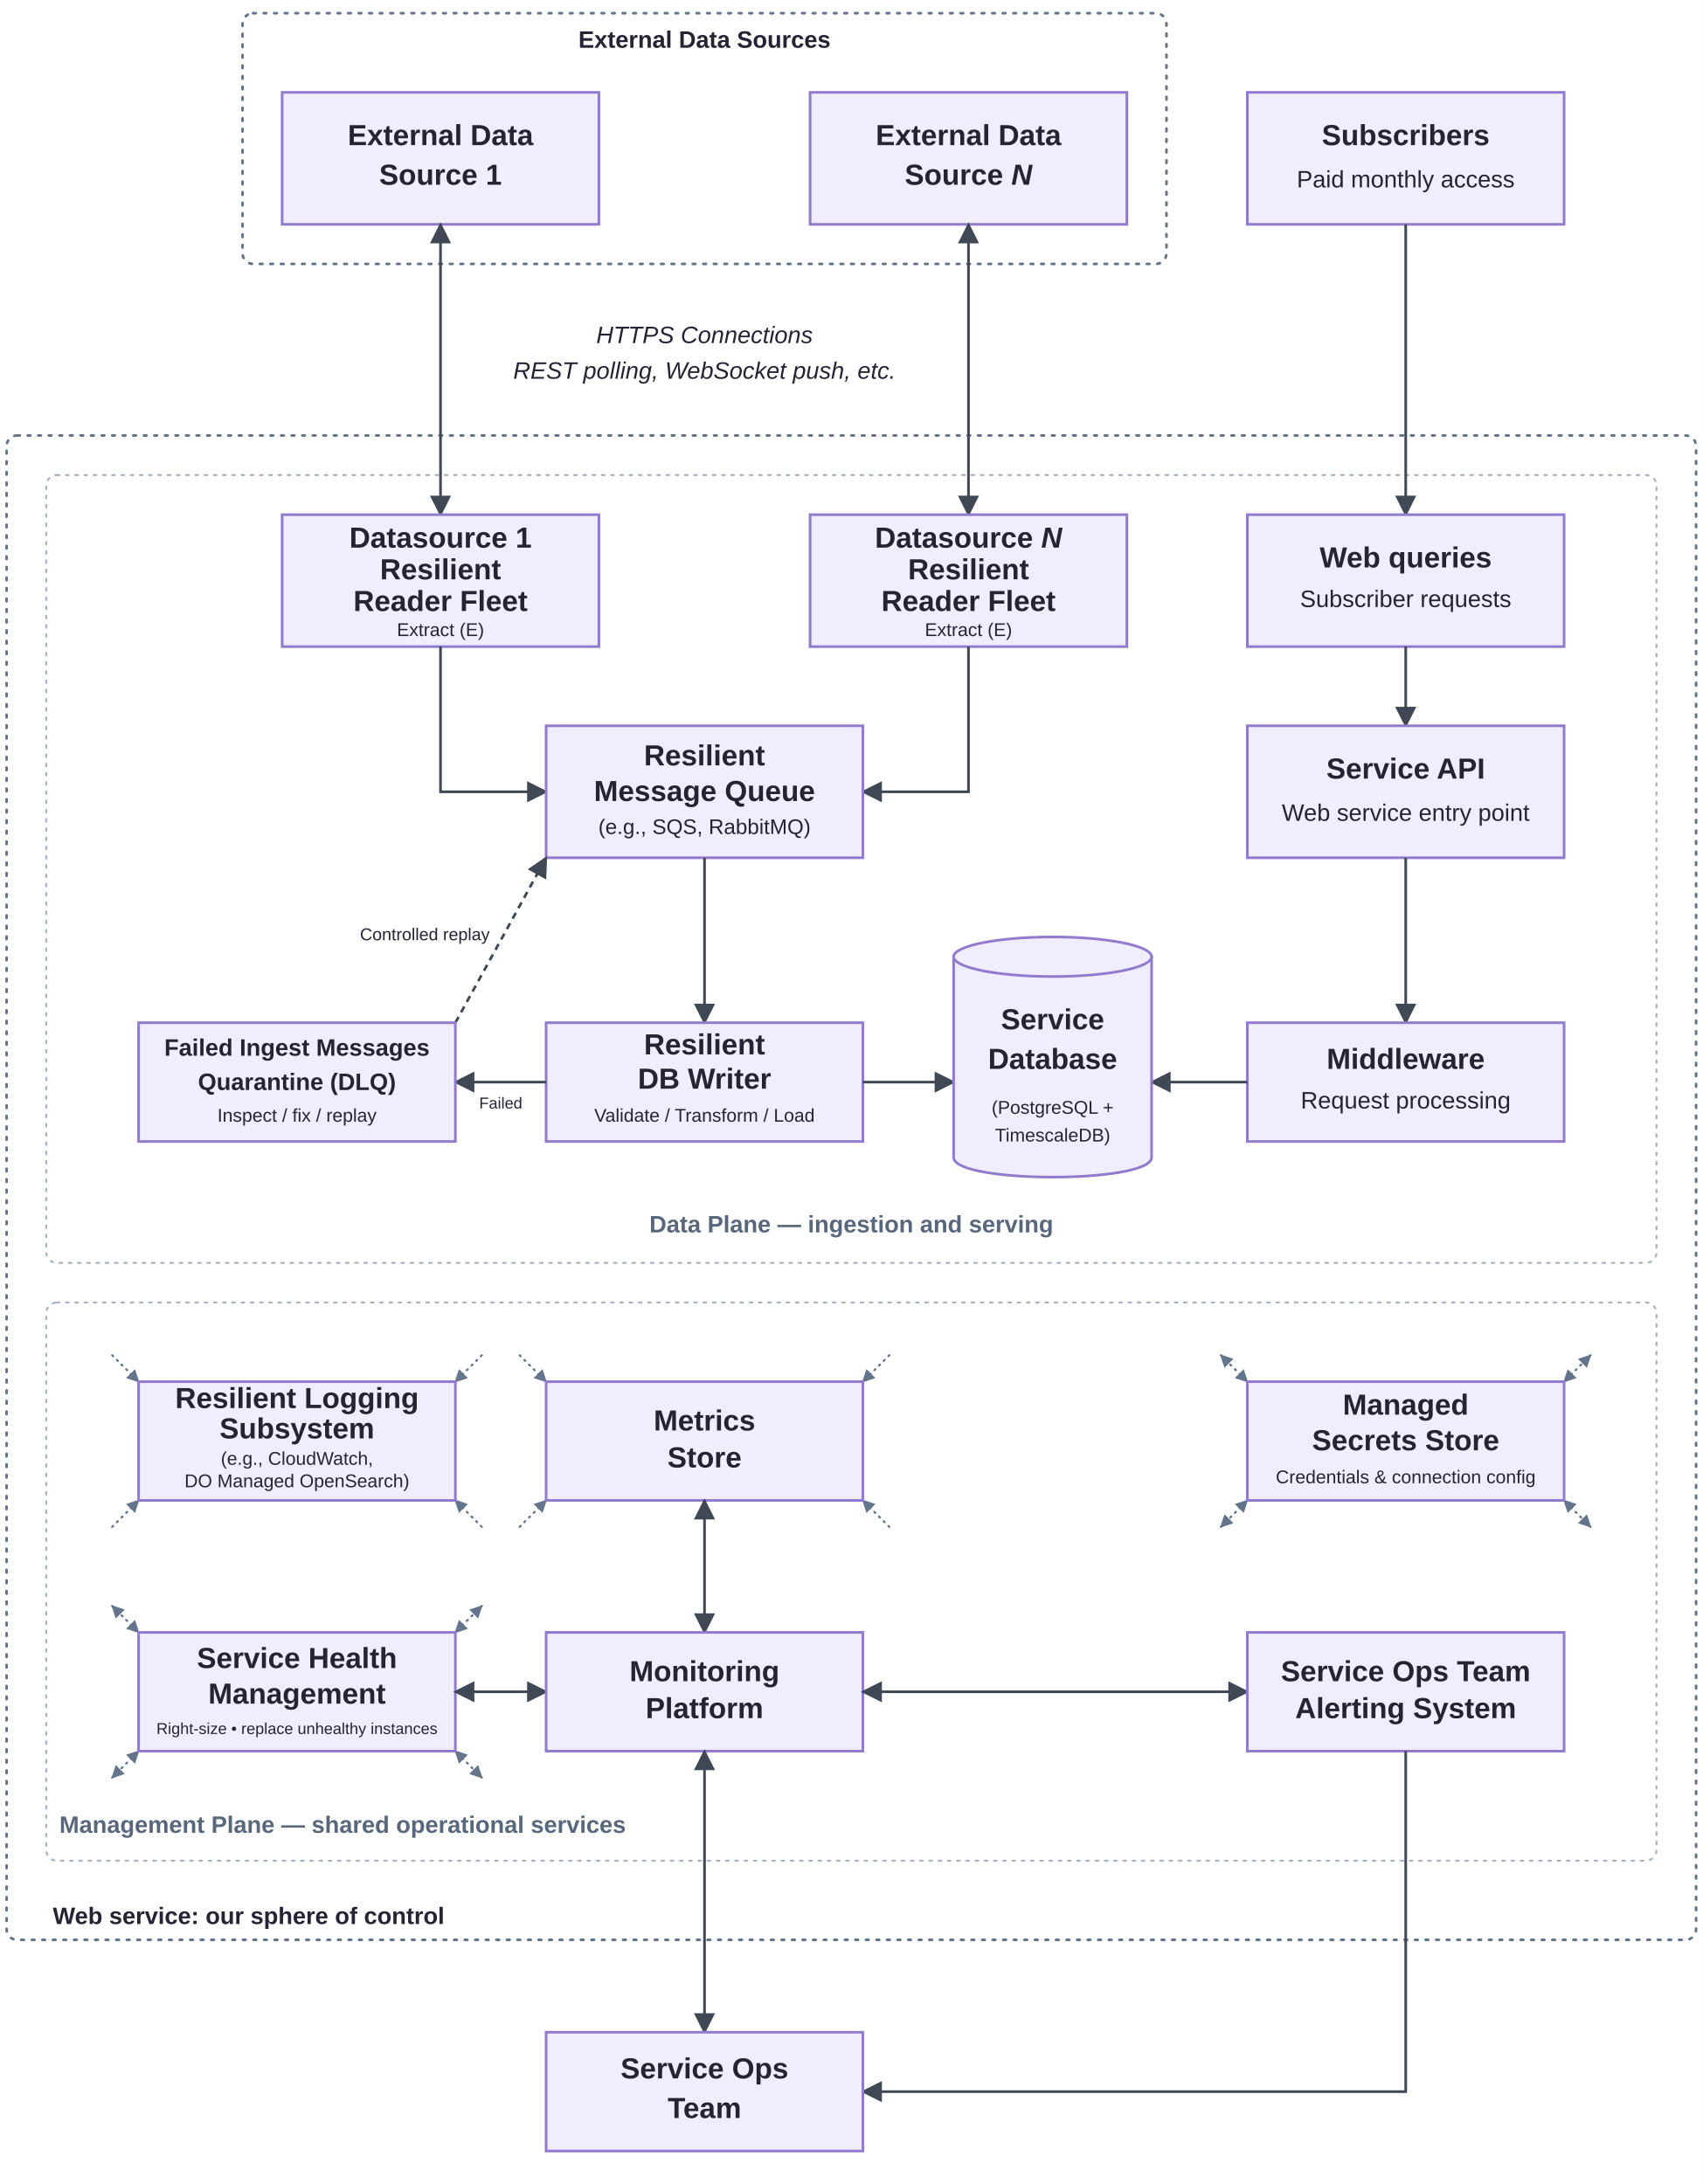
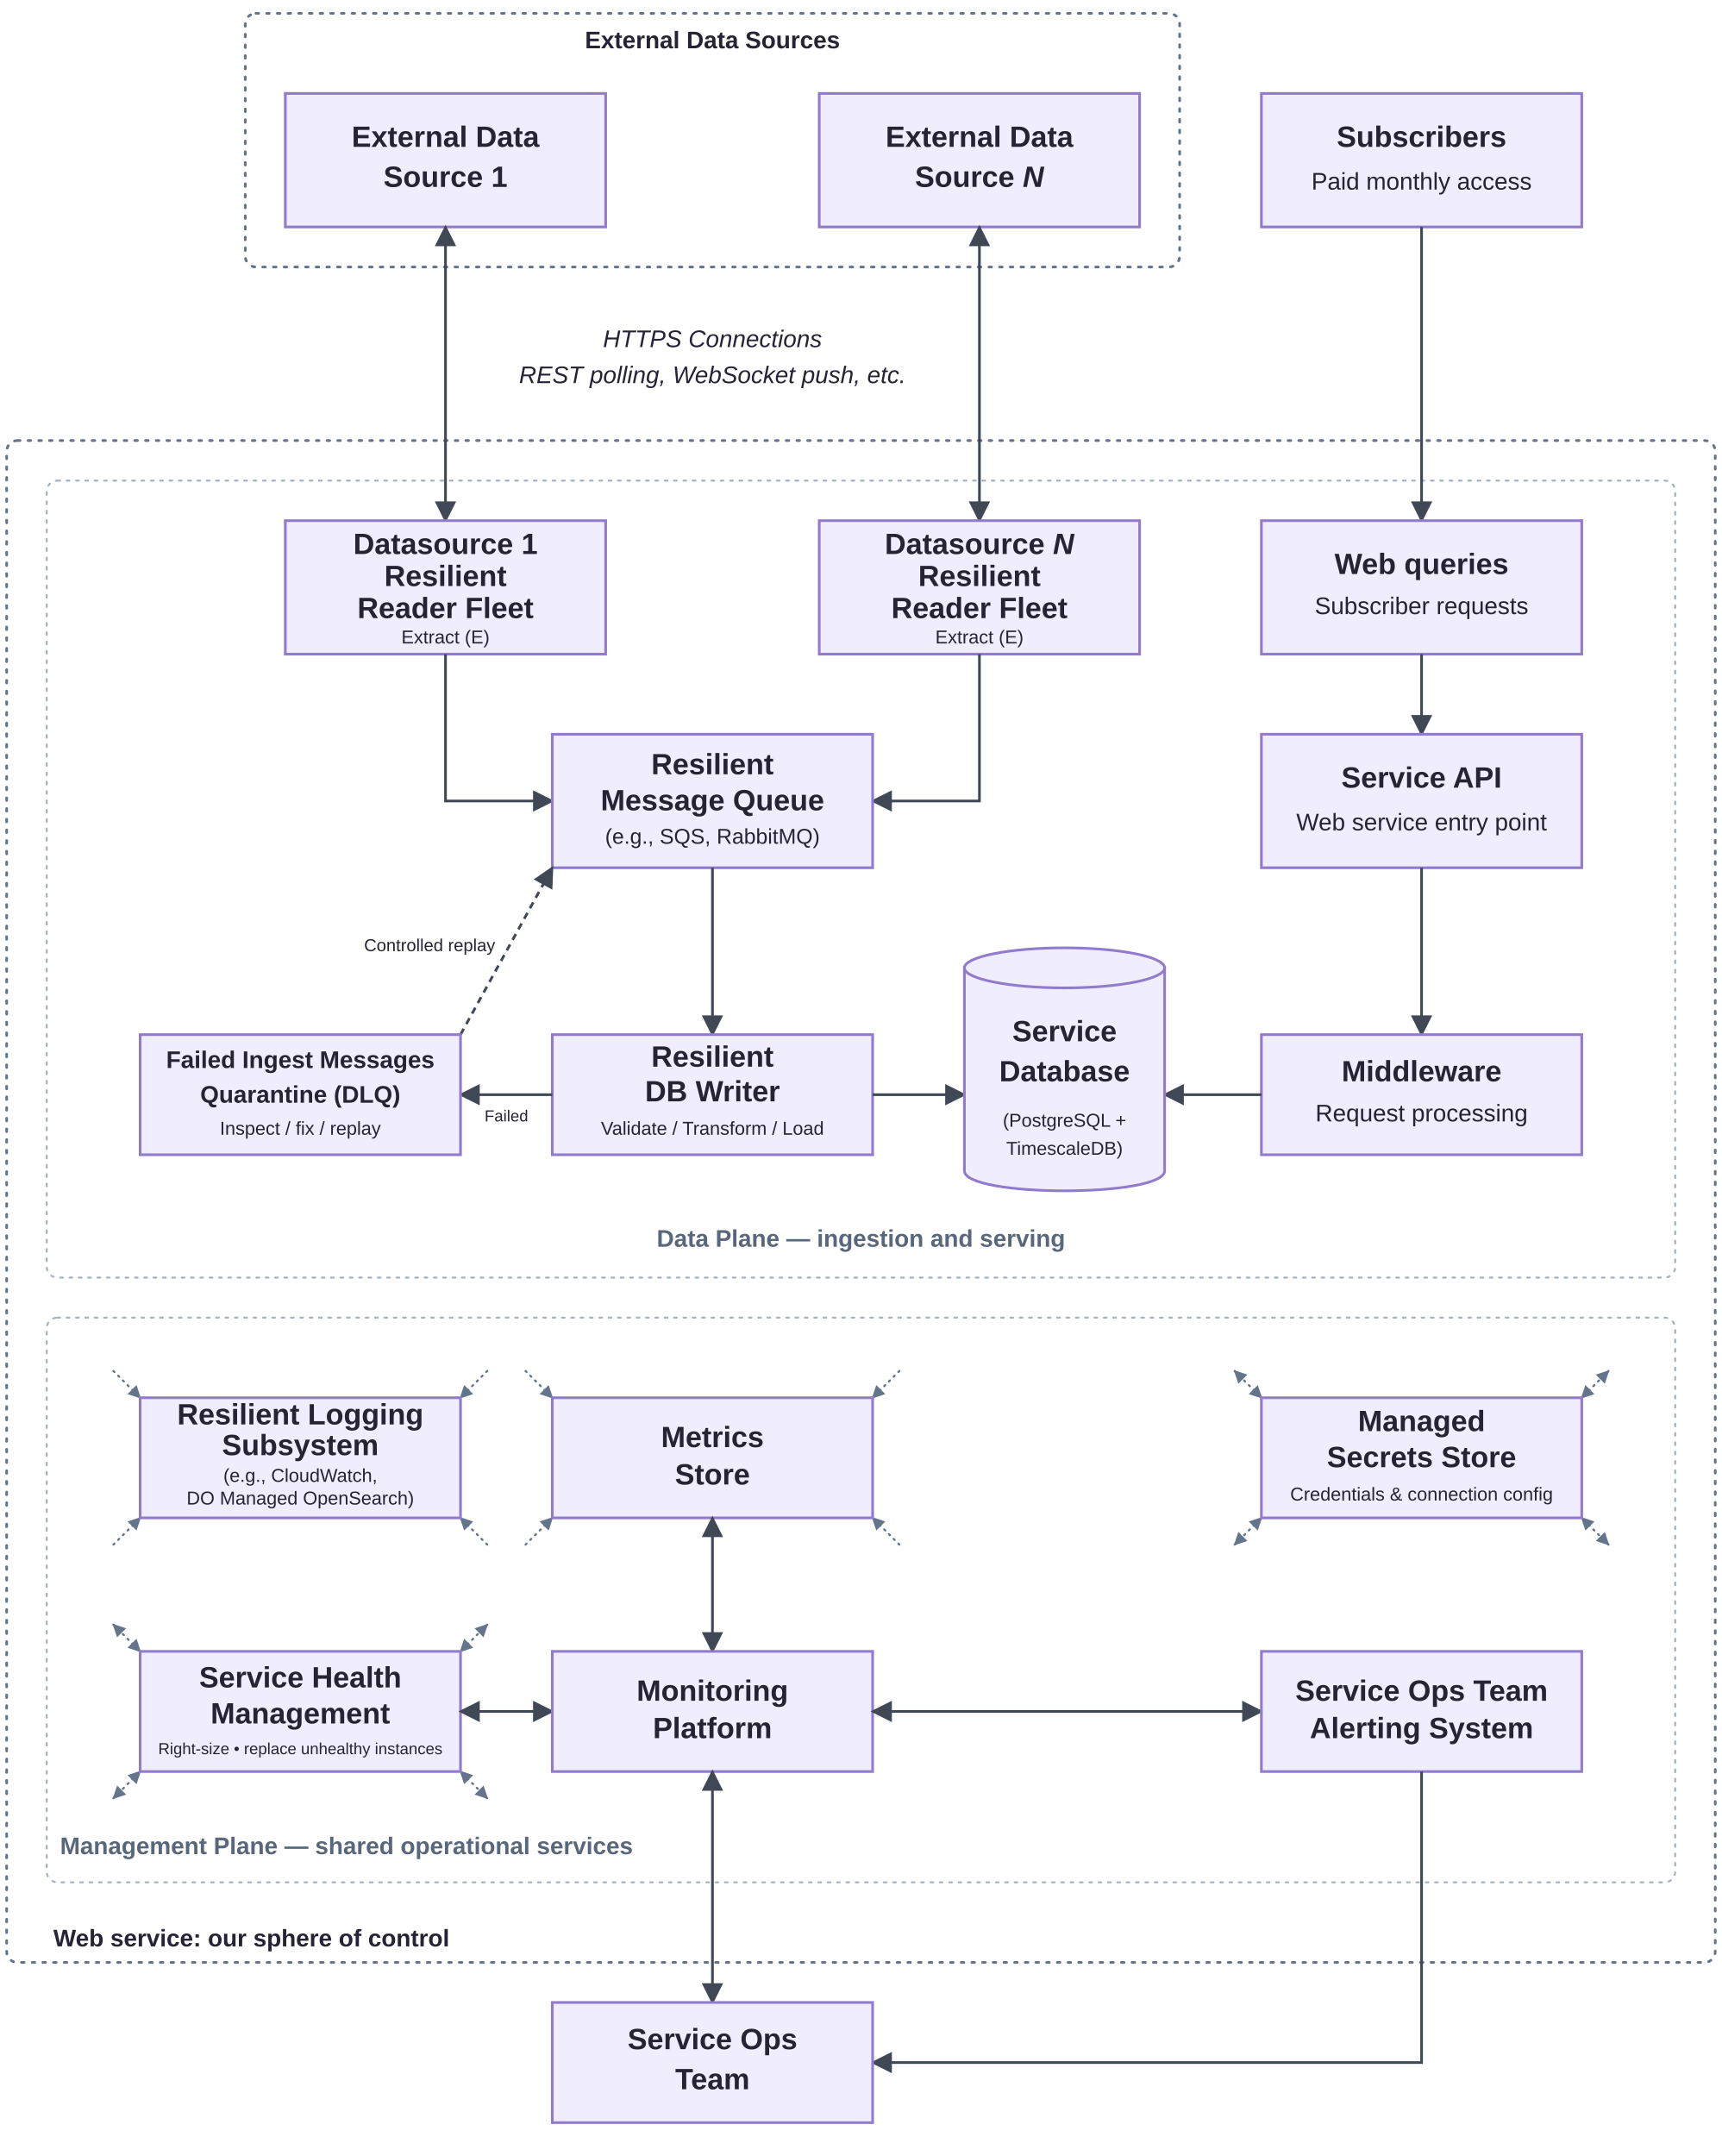
- <svg xmlns="http://www.w3.org/2000/svg" width="1290" height="1655" viewBox="0 0 1290 1655" role="img" aria-labelledby="diagram-title diagram-description">
+ <svg xmlns="http://www.w3.org/2000/svg" width="1290" height="1615" viewBox="0 0 1290 1615" role="img" aria-labelledby="diagram-title diagram-description">
  <defs>
    <marker id="arrow" viewBox="0 0 10 10" refX="9" refY="5" markerWidth="8" markerHeight="8" orient="auto-start-reverse">
      <path d="M 0 0 L 10 5 L 0 10 Z" fill="#414855" />
    </marker>
    <marker id="log-arrow" viewBox="0 0 10 10" refX="9" refY="5" markerWidth="6" markerHeight="6" orient="auto-start-reverse">
      <path d="M 0 0 L 10 5 L 0 10 Z" fill="#64748b" />
    </marker>
  </defs>
  <style>
    text { font-family: Arial, Helvetica, sans-serif; fill: #252334; text-anchor: middle; }
    .plane { fill: none; stroke: #a8b3c2; stroke-width: 1.5; stroke-dasharray: 2 5; stroke-linecap: round; }
    .plane-label { font-size: 18px; font-weight: 600; fill: #58677b; }
    .node { fill: #f0edff; stroke: #927acc; stroke-width: 2; }
    .title { font-size: 22px; font-weight: 600; }
    .detail { font-size: 18px; }
    .small { font-size: 16px; }
    .flow { fill: none; stroke: #414855; stroke-width: 2; marker-end: url(#arrow); }
    .both { marker-start: url(#arrow); }
    .replay { stroke-dasharray: 5 4; }
    .secrets-flow, .control-flow { fill: none; stroke: #64748b; stroke-width: 1.6; stroke-dasharray: 1 4; stroke-linecap: round; marker-start: url(#log-arrow); marker-end: url(#log-arrow); }
    .log-flow, .metric-flow { fill: none; stroke: #64748b; stroke-width: 1.6; stroke-dasharray: 1 4; stroke-linecap: round; marker-end: url(#log-arrow); }
  </style>
-   <rect width="1290" height="1655" fill="#ffffff" />
+   <rect width="1290" height="1615" fill="#ffffff" />
  <g aria-label="External Data Sources">
    <rect x="183.75" y="10" width="700" height="190" rx="8" fill="none" stroke="#64748b" stroke-width="2" stroke-dasharray="2 6" stroke-linecap="round" />
    <text x="533.75" y="40" dominant-baseline="text-after-edge" style="font-size: 18px; font-weight: 600;">External Data Sources</text>
  </g>
  <g transform="translate(0, 30)">
    <g aria-label="External Data Source 1">
      <rect class="node" x="213.75" y="40" width="240" height="100" />
      <text class="title" x="333.75" y="80">External Data</text>
      <text class="title" x="333.75" y="110">Source 1</text>
    </g>
    <g aria-label="External Data Source N">
      <rect class="node" x="613.75" y="40" width="240" height="100" />
      <text class="title" x="733.75" y="80">External Data</text>
      <text class="title" x="733.75" y="110">Source <tspan font-style="italic">N</tspan>
      </text>
    </g>
    <g aria-label="Subscribers">
      <rect class="node" x="945" y="40" width="240" height="100" />
      <text class="title" x="1065" y="80">Subscribers</text>
      <text class="detail" x="1065" y="112">Paid monthly access</text>
    </g>
    <g transform="translate(0, 50)">
      <rect x="5" y="250" width="1280" height="1140" rx="8" fill="none" stroke="#64748b" stroke-width="2" stroke-dasharray="2 6" stroke-linecap="round" />
      <text x="40" y="1378" style="text-anchor: start; font-size: 18px; font-weight: 600;">Web service: our sphere of control</text>
      <g aria-label="Data Plane: ingestion and serving">
        <rect class="plane" x="35" y="280" width="1220" height="597" rx="8" />
        <text class="plane-label" x="645" y="842" dominant-baseline="text-before-edge">Data Plane — ingestion and serving</text>
      </g>
      <g aria-label="Management Plane: shared operational services">
        <rect class="plane" x="35" y="907" width="1220" height="423" rx="8" />
        <text class="plane-label" x="45" y="1297" dominant-baseline="text-before-edge" style="text-anchor: start;">Management Plane — shared operational services</text>
      </g>
      <path class="flow both" d="M 333.75 90 V 310" />
      <path class="flow both" d="M 733.75 90 V 310" />
      <g aria-label="HTTPS Connections: REST polling, WebSocket push, etc." font-style="italic">
        <text class="detail" x="533.75" y="180">HTTPS Connections</text>
        <text class="detail" x="533.75" y="207">REST polling, WebSocket push, etc.</text>
      </g>
      <path class="flow" d="M 1065 90 V 310" />
      <g transform="translate(0, 30)">
        <g aria-label="Datasource 1 Resilient Reader Fleet">
          <rect class="node" x="213.75" y="280" width="240" height="100" />
          <text class="title" x="333.75" y="305">Datasource 1</text>
          <text class="title" x="333.75" y="329">Resilient</text>
          <text class="title" x="333.75" y="353">Reader Fleet</text>
          <text x="333.75" y="372" style="font-size: 14px;">Extract (E)</text>
        </g>
        <g aria-label="Datasource N Resilient Reader Fleet">
          <rect class="node" x="613.75" y="280" width="240" height="100" />
          <text class="title" x="733.75" y="305">Datasource <tspan font-style="italic">N</tspan>
          </text>
          <text class="title" x="733.75" y="329">Resilient</text>
          <text class="title" x="733.75" y="353">Reader Fleet</text>
          <text x="733.75" y="372" style="font-size: 14px;">Extract (E)</text>
        </g>
        <g aria-label="Web queries">
          <rect class="node" x="945" y="280" width="240" height="100" />
          <text class="title" x="1065" y="320">Web queries</text>
          <text class="detail" x="1065" y="350">Subscriber requests</text>
        </g>
        <path class="flow" d="M 333.75 380 V 490 H 413.75" />
        <path class="flow" d="M 733.75 380 V 490 H 653.75" />
        <path class="flow" d="M 1065 380 V 440" />
        <g aria-label="Resilient message queue">
          <rect class="node" x="413.75" y="440" width="240" height="100" />
          <text class="title" x="533.75" y="470">Resilient</text>
          <text class="title" x="533.75" y="497">Message Queue</text>
          <text class="small" x="533.75" y="522">(e.g., SQS, RabbitMQ)</text>
        </g>
        <g aria-label="Service API">
          <rect class="node" x="945" y="440" width="240" height="100" />
          <text class="title" x="1065" y="480">Service API</text>
          <text class="detail" x="1065" y="512">Web service entry point</text>
        </g>
        <path class="flow" d="M 533.75 540 V 665" />
        <path class="flow" d="M 1065 540 V 665" />
        <g aria-label="Resilient database writer">
          <rect class="node" x="413.75" y="665" width="240" height="90" />
          <text class="title" x="533.75" y="689">Resilient</text>
          <text class="title" x="533.75" y="715">DB Writer</text>
          <text x="533.75" y="740" style="font-size: 14px;">Validate / Transform / Load</text>
        </g>
        <path class="flow" d="M 413.75 710 H 345" />
        <text x="379.375" y="730" style="font-size: 12px;">Failed</text>
        <path class="flow replay" d="M 345 665 L 413.75 540" />
        <text x="321.875" y="602.5" style="font-size: 13px;">Controlled replay</text>
        <g aria-label="Failed Ingest Messages / Quarantine, dead-letter queue">
          <rect class="node" x="105" y="665" width="240" height="90" />
          <text x="225" y="690" style="font-size: 18px; font-weight: 600;">Failed Ingest Messages</text>
          <text x="225" y="716" style="font-size: 18px; font-weight: 600;">Quarantine (DLQ)</text>
          <text x="225" y="740" style="font-size: 14px;">Inspect / fix / replay</text>
        </g>
        <g aria-label="Middleware">
          <rect class="node" x="945" y="665" width="240" height="90" />
          <text class="title" x="1065" y="700">Middleware</text>
          <text class="detail" x="1065" y="730">Request processing</text>
        </g>
        <path class="flow" d="M 653.75 710 H 722.5" />
        <path class="flow" d="M 945 710 H 872.5" />
        <g aria-label="Service database, PostgreSQL and TimescaleDB">
          <path class="node" d="M 722.5 615 V 767 C 722.5 787 872.5 787 872.5 767 V 615 Z" />
          <ellipse class="node" cx="797.5" cy="615" rx="75" ry="15" />
          <text class="title" x="797.5" y="670">Service</text>
          <text class="title" x="797.5" y="700">Database</text>
          <text x="797.5" y="734" style="font-size: 14px;">(PostgreSQL +</text>
          <text x="797.5" y="755" style="font-size: 14px;">TimescaleDB)</text>
        </g>
        <g transform="translate(255, 307)">
          <g aria-label="Components request and receive credentials from the Managed Secrets Store">
            <path class="secrets-flow" d="M 670 610 L 690 630" />
            <path class="secrets-flow" d="M 950 610 L 930 630" />
            <path class="secrets-flow" d="M 670 740 L 690 720" />
            <path class="secrets-flow" d="M 950 740 L 930 720" />
          </g>
          <g aria-label="Managed Secrets Store: credentials and connection configuration">
            <rect class="node" x="690" y="630" width="240" height="90" />
            <text class="title" x="810" y="655">Managed</text>
            <text class="title" x="810" y="682">Secrets Store</text>
            <text x="810" y="707" style="font-size: 14px;">Credentials &amp; connection config</text>
          </g>
        </g>
        <g transform="translate(-552.5, 307)">
          <g aria-label="Every component sends logs to the Resilient Logging Subsystem">
            <path class="log-flow" d="M 637.5 610 L 657.5 630" />
            <path class="log-flow" d="M 917.5 610 L 897.5 630" />
            <path class="log-flow" d="M 637.5 740 L 657.5 720" />
            <path class="log-flow" d="M 917.5 740 L 897.5 720" />
          </g>
          <g aria-label="Resilient Logging Subsystem">
            <rect class="node" x="657.5" y="630" width="240" height="90" />
            <text class="title" x="777.5" y="650">Resilient Logging</text>
            <text class="title" x="777.5" y="673">Subsystem</text>
            <text x="777.5" y="693" style="font-size: 14px;">(e.g., CloudWatch,</text>
            <text x="777.5" y="710" style="font-size: 14px;">DO Managed OpenSearch)</text>
          </g>
        </g>
        <g transform="translate(348.75, -203)">
          <g aria-label="Metrics from every component reach the shared Metrics Store">
            <path class="metric-flow" d="M 45 1120 L 65 1140" />
            <path class="metric-flow" d="M 325 1120 L 305 1140" />
            <path class="metric-flow" d="M 45 1250 L 65 1230" />
            <path class="metric-flow" d="M 325 1250 L 305 1230" />
          </g>
          <g aria-label="Metrics Store">
            <rect class="node" x="65" y="1140" width="240" height="90" />
            <text class="title" x="185" y="1177">Metrics</text>
            <text class="title" x="185" y="1205">Store</text>
          </g>
        </g>
        <path class="flow both" d="M 533.75 1027 V 1127" />
        <g transform="translate(0, -13)">
          <g aria-label="Service Health Management: workload control and status">
            <path class="control-flow" d="M 85 1120 L 105 1140" />
            <path class="control-flow" d="M 365 1120 L 345 1140" />
            <path class="control-flow" d="M 85 1250 L 105 1230" />
            <path class="control-flow" d="M 365 1250 L 345 1230" />
          </g>
          <g aria-label="Service Health Management: right-size and replace unhealthy instances">
            <rect class="node" x="105" y="1140" width="240" height="90" />
            <text class="title" x="225" y="1167">Service Health</text>
            <text class="title" x="225" y="1194">Management</text>
            <text x="225" y="1217" style="font-size: 12px;">Right-size • replace unhealthy instances</text>
          </g>
          <path class="flow both" d="M 345 1185 H 413.75" />
          <g aria-label="Monitoring Platform">
            <rect class="node" x="413.75" y="1140" width="240" height="90" />
            <text class="title" x="533.75" y="1177">Monitoring</text>
            <text class="title" x="533.75" y="1205">Platform</text>
          </g>
          <path class="flow both" d="M 653.75 1185 H 945" />
          <g aria-label="Service Ops Team Alerting System">
            <rect class="node" x="945" y="1140" width="240" height="90" />
            <text class="title" x="1065" y="1177">Service Ops Team</text>
            <text class="title" x="1065" y="1205">Alerting System</text>
          </g>
        </g>
-         <path class="flow both" d="M 533.75 1217 V 1430" />
-         <path class="flow" d="M 1065 1217 V 1475 H 653.75" />
+         <path class="flow both" d="M 533.75 1217 V 1390" />
+         <path class="flow" d="M 1065 1217 V 1435 H 653.75" />
        <g aria-label="Service Ops Team">
-           <rect class="node" x="413.75" y="1430" width="240" height="90" />
-           <text class="title" x="533.75" y="1465">Service Ops</text>
-           <text class="title" x="533.75" y="1495">Team</text>
+           <rect class="node" x="413.75" y="1390" width="240" height="90" />
+           <text class="title" x="533.75" y="1425">Service Ops</text>
+           <text class="title" x="533.75" y="1455">Team</text>
        </g>
      </g>
    </g>
  </g>
</svg>
